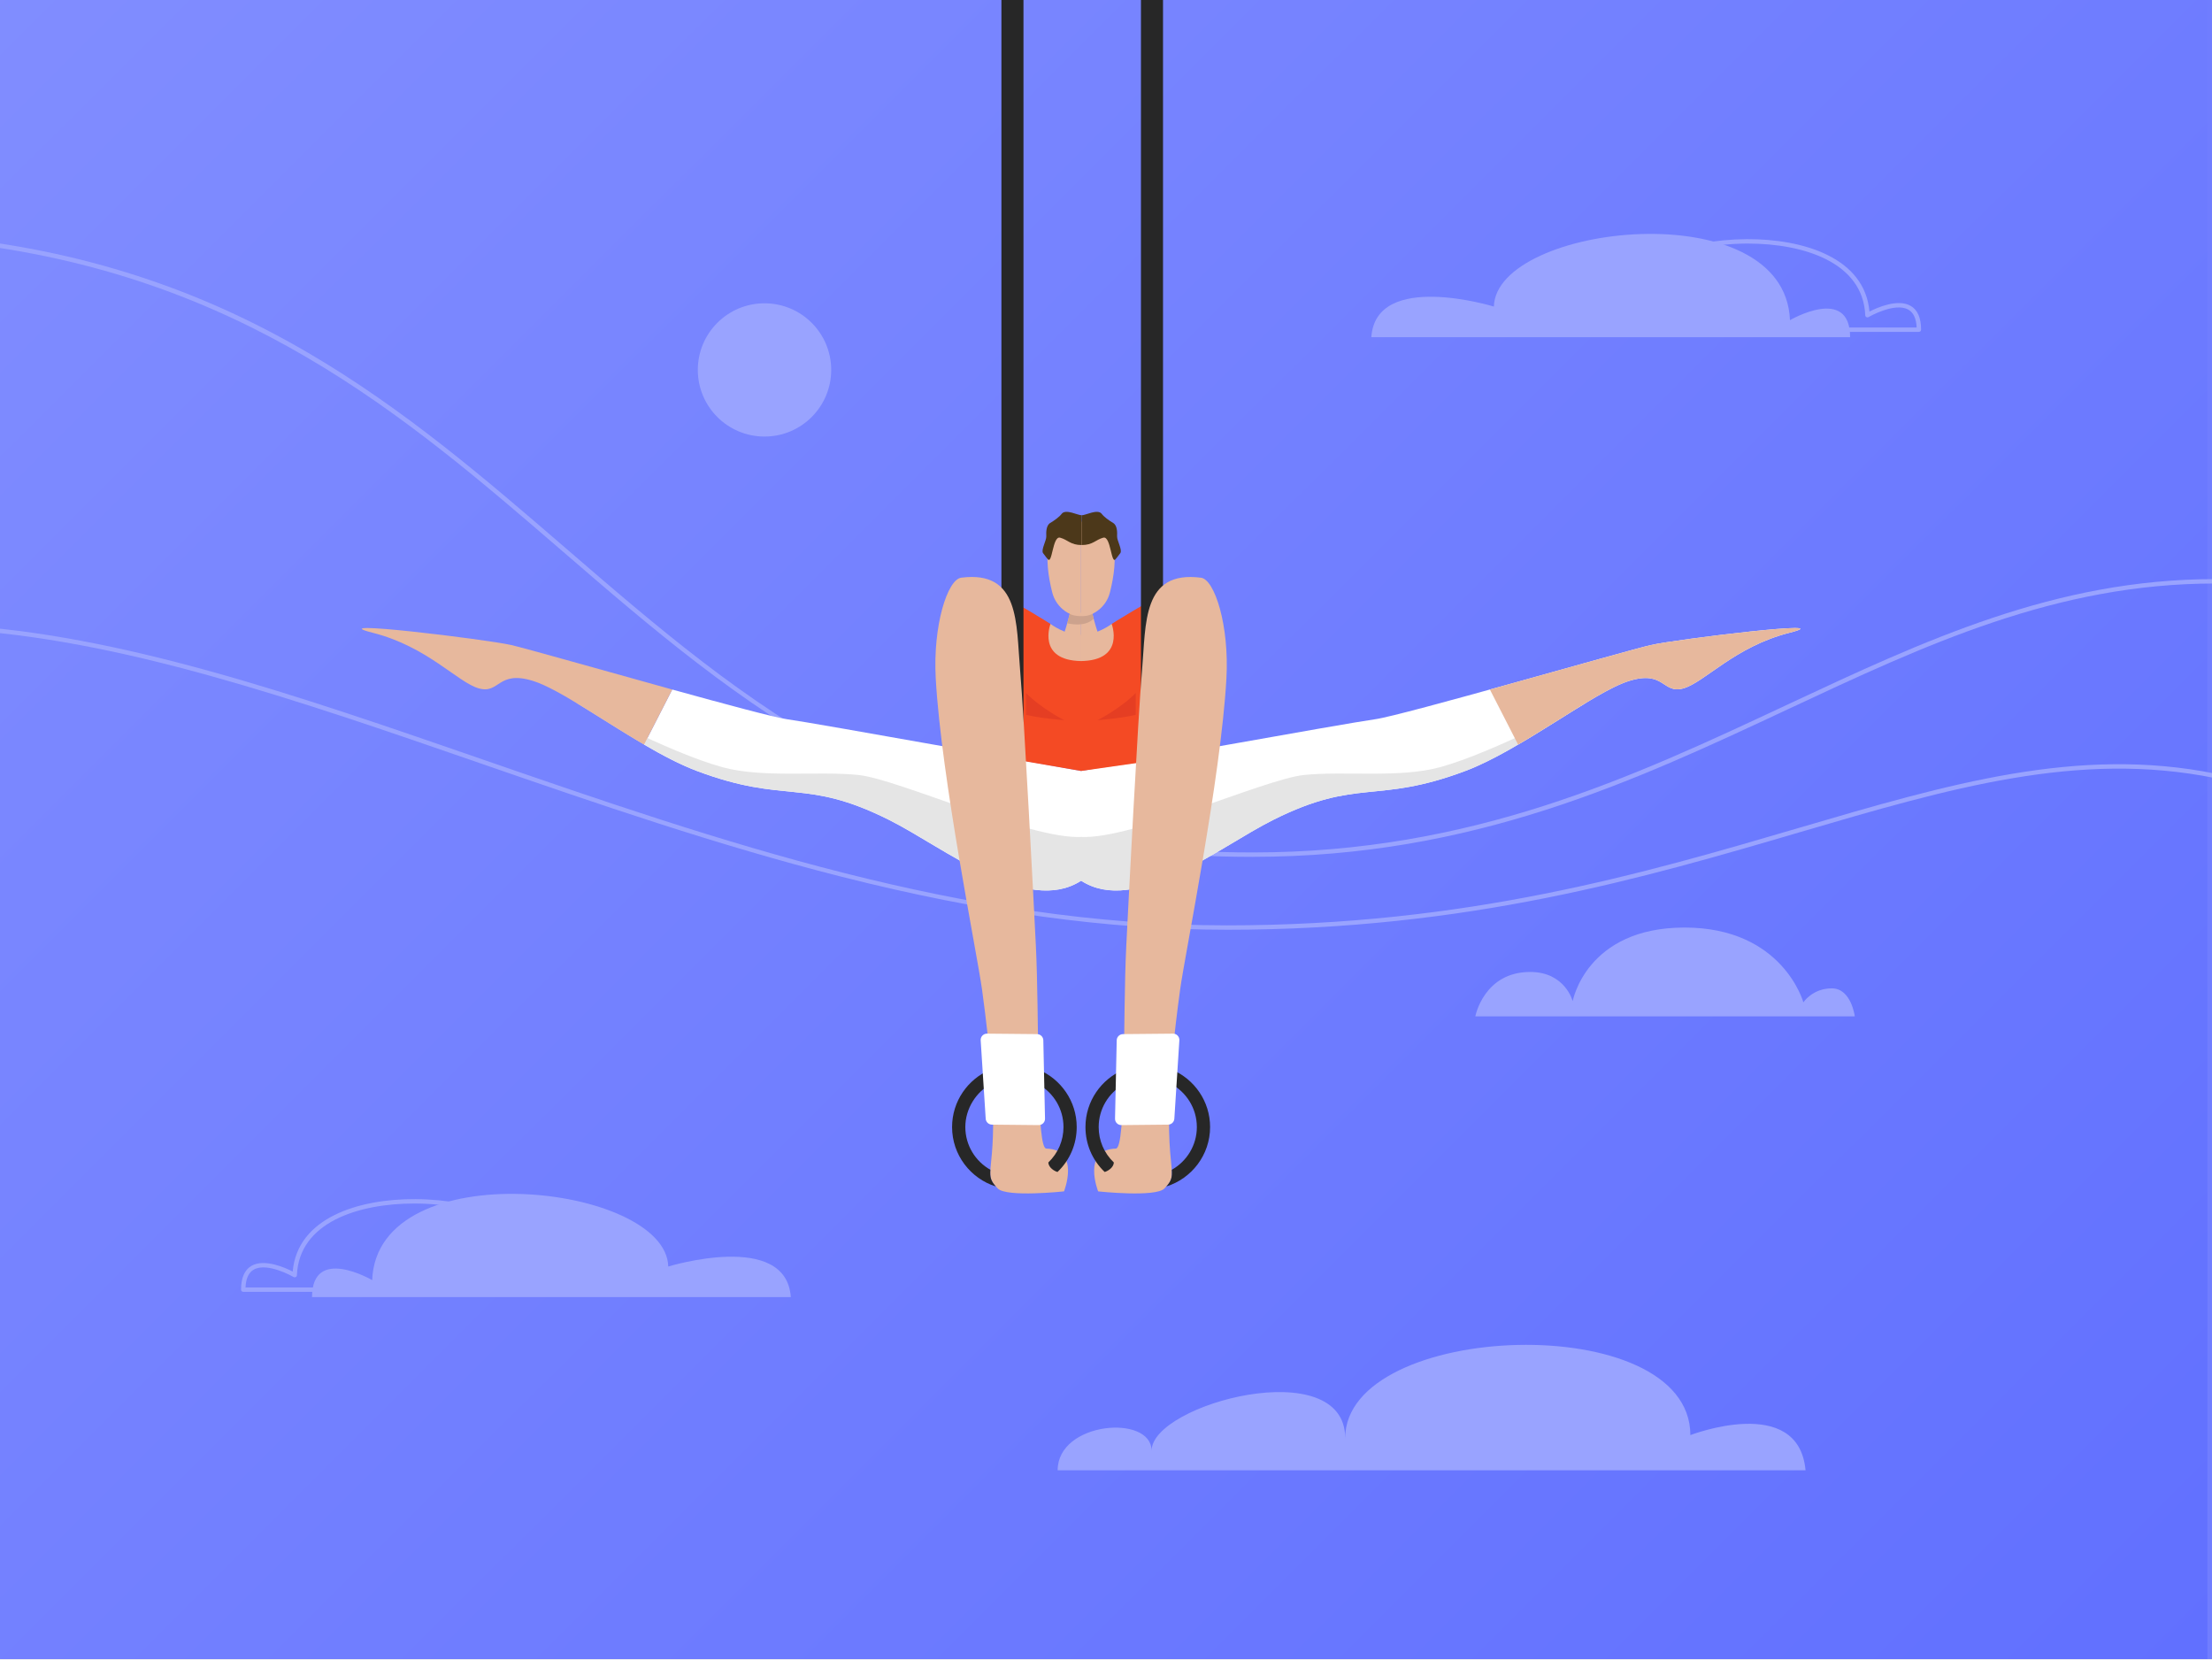
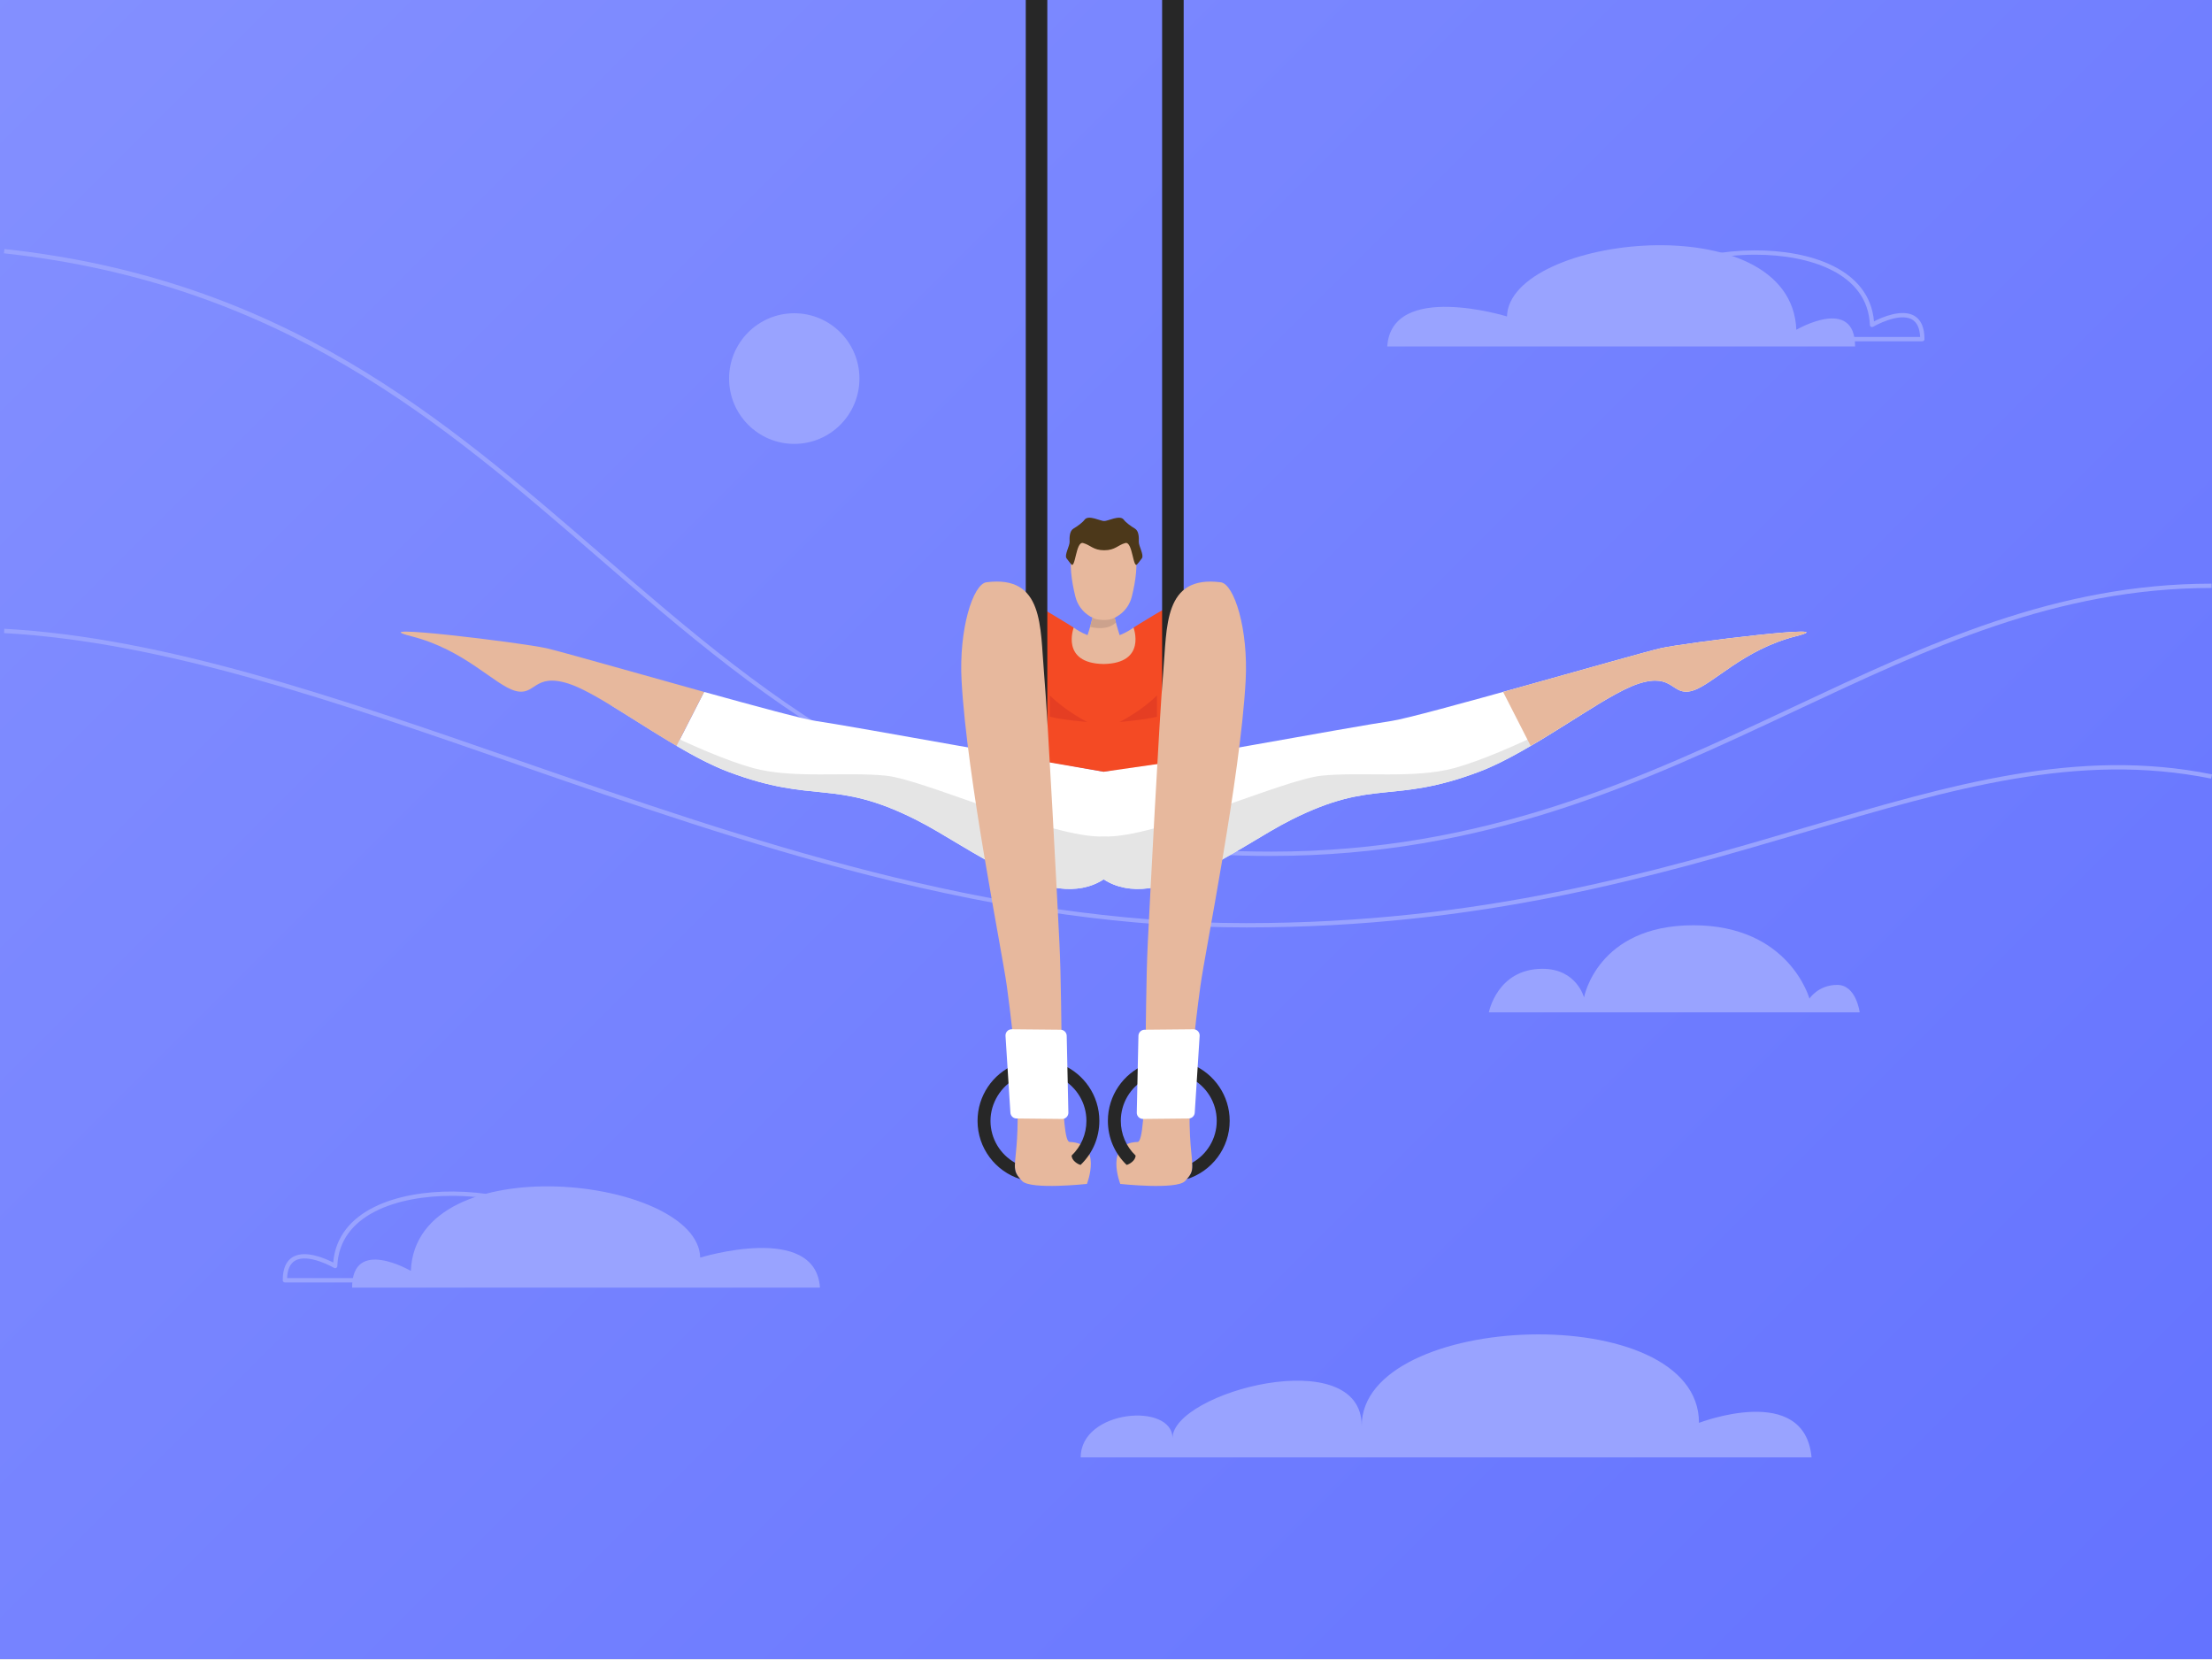
<svg xmlns="http://www.w3.org/2000/svg" width="100%" height="100%" viewBox="0 0 300 225" fill="none" preserveAspectRatio="xMidYMid meet">
-   <g clip-path="url(#clip0_1080_10890)">
-     <rect width="300" height="225" fill="#707DFF" />
-     <path d="M299.376 -74H0V225.023H299.376V-74Z" fill="url(#paint0_linear_1080_10890)" />
-     <path d="M42.32 175.908H107.252C106.637 166.84 90.633 171.759 90.633 171.759C90.325 160.539 51.167 156.141 50.474 173.603C50.474 173.603 42.32 168.842 42.32 175.908Z" fill="#99A3FF" />
-     <path d="M88.54 175.195H32.992C32.828 175.195 32.693 175.061 32.693 174.897C32.693 173.292 33.172 172.204 34.114 171.663C35.857 170.665 38.643 171.899 39.699 172.44C40.328 165.14 48.658 162.567 56.36 162.619C64.819 162.67 74.019 165.861 74.595 170.958C76.284 170.486 83.298 168.735 86.83 171.161C88.052 171.999 88.727 173.251 88.838 174.879C88.844 174.961 88.814 175.043 88.758 175.103C88.701 175.164 88.622 175.197 88.54 175.197V175.195ZM33.298 174.598H88.211C88.052 173.317 87.475 172.327 86.492 171.651C82.781 169.102 74.495 171.606 74.413 171.632C74.323 171.659 74.226 171.644 74.151 171.588C74.076 171.533 74.028 171.447 74.027 171.354C73.895 166.549 64.785 163.266 56.359 163.215C56.291 163.215 56.222 163.215 56.155 163.215C48.622 163.215 40.553 165.763 40.269 172.936C40.264 173.041 40.206 173.136 40.113 173.186C40.02 173.237 39.91 173.235 39.818 173.181C39.782 173.16 36.251 171.125 34.412 172.18C33.724 172.575 33.35 173.387 33.298 174.596V174.598Z" fill="#99A3FF" />
-     <path d="M250.918 45.724H185.986C186.601 36.656 202.604 41.574 202.604 41.574C202.913 30.355 242.071 25.956 242.763 43.418C242.763 43.418 250.918 38.658 250.918 45.724Z" fill="#99A3FF" />
-     <path d="M260.247 45.011H204.7C204.618 45.011 204.538 44.977 204.481 44.917C204.425 44.857 204.396 44.775 204.402 44.693C204.513 43.064 205.187 41.813 206.41 40.975C209.941 38.55 216.956 40.3 218.645 40.772C219.221 35.675 228.42 32.486 236.88 32.433C244.584 32.387 252.911 34.954 253.541 42.254C254.597 41.713 257.384 40.479 259.125 41.477C260.069 42.018 260.546 43.106 260.546 44.711C260.546 44.875 260.412 45.009 260.247 45.009V45.011ZM205.029 44.413H259.942C259.89 43.205 259.516 42.392 258.828 41.997C256.989 40.942 253.457 42.977 253.421 42.998C253.33 43.051 253.219 43.052 253.127 43.003C253.034 42.952 252.976 42.858 252.971 42.753C252.687 35.581 244.618 33.032 237.085 33.032C237.016 33.032 236.949 33.032 236.881 33.032C228.455 33.083 219.345 36.366 219.213 41.171C219.21 41.264 219.164 41.352 219.089 41.406C219.013 41.461 218.915 41.476 218.827 41.449C218.743 41.423 210.455 38.921 206.746 41.468C205.763 42.144 205.186 43.134 205.027 44.415L205.029 44.413Z" fill="#99A3FF" />
-     <path d="M169.894 116.204C158.941 116.204 148.983 115.046 139.451 112.664C130.949 110.539 122.977 107.481 115.082 103.314C100.414 95.571 88.196 85.03 76.379 74.835C54.838 56.251 32.564 37.034 -6 32.84L-5.936 32.245C3.373 33.258 11.943 35.127 20.267 37.959C27.674 40.479 34.708 43.711 41.77 47.835C54.87 55.486 66.004 65.092 76.771 74.381C101.343 95.58 124.552 115.603 169.896 115.603C199.602 115.603 221.315 105.437 242.314 95.604C261.062 86.826 278.771 78.535 300.396 78.535V79.132C278.904 79.132 261.255 87.397 242.568 96.145C221.511 106.005 199.735 116.199 169.897 116.199L169.894 116.204Z" fill="#99A3FF" />
-     <path d="M166.384 126.087C150.298 126.087 133.197 123.733 114.099 118.889C97.237 114.611 80.962 108.984 65.222 103.542C40.01 94.826 16.196 86.591 -5.983 85.372L-5.95 84.776C16.313 86.001 40.165 94.247 65.418 102.979C97.43 114.048 130.531 125.493 166.385 125.493C198.956 125.493 222.891 118.464 244.009 112.264C264.298 106.306 281.823 101.161 300.453 104.917L300.334 105.503C281.848 101.775 264.391 106.901 244.177 112.836C223.02 119.048 199.041 126.089 166.384 126.089V126.087Z" fill="#99A3FF" />
-     <path d="M87.349 100.977C89.815 102.419 92.269 103.713 94.51 104.554C106.671 109.118 109.065 105.435 120.547 111.179C128.152 114.983 139.254 124.191 146.621 119.435C153.988 124.191 165.088 114.983 172.694 111.179C184.177 105.435 186.57 109.12 198.732 104.554C206.228 101.74 216.091 93.863 220.933 92.348C225.775 90.833 225.455 94.172 228.321 93.349C231.187 92.526 235.285 87.686 242.697 85.811C250.108 83.936 227.356 86.688 223.898 87.477C220.439 88.266 190.17 97.043 186.514 97.537C182.858 98.03 146.622 104.554 146.622 104.554C146.622 104.554 110.387 98.032 106.731 97.537C105.135 97.322 98.469 95.529 91.175 93.511" fill="white" />
-     <path d="M195.285 104.047C189.793 105.544 182.296 104.534 176.86 105.098C171.423 105.661 153.574 113.858 146.635 113.499V119.434C154.002 124.19 165.102 114.981 172.708 111.177C184.191 105.434 186.584 109.118 198.746 104.552C203.923 102.608 210.229 98.25 215.231 95.241C215.231 95.241 202.71 102.023 195.286 104.046L195.285 104.047Z" fill="#E5E5E5" />
-     <path d="M97.994 104.047C103.486 105.544 110.983 104.534 116.419 105.098C121.855 105.661 139.705 113.858 146.644 113.499V119.434C139.277 124.19 128.177 114.981 120.57 111.177C109.088 105.434 106.694 109.118 94.533 104.552C89.355 102.608 83.05 98.25 78.048 95.241C78.048 95.241 90.569 102.023 97.993 104.046L97.994 104.047Z" fill="#E5E5E5" />
-     <path d="M142.47 84.616C142.47 84.616 144.518 86.158 146.621 86.107V92.427L141.492 90.666L141.35 84.616H142.47Z" fill="#E7B89D" />
-     <path d="M150.771 84.616C150.771 84.616 148.723 86.158 146.62 86.107V92.427L151.75 90.666L151.892 84.616H150.771Z" fill="#E7B89D" />
-     <path d="M142.47 88.713C143.716 89.072 145.082 83.237 145.082 83.237C145.082 83.237 143.245 82.508 142.697 80.299C141.62 75.962 141.35 70.74 146.621 70.74V93.745L142.518 94.304L141.35 89.698L142.47 88.712V88.713Z" fill="#E7B89D" />
-     <path d="M150.771 88.713C149.525 89.072 148.159 83.237 148.159 83.237C148.159 83.237 149.996 82.508 150.544 80.299C151.621 75.962 151.892 70.74 146.62 70.74V93.745L150.723 94.304L151.892 89.698L150.771 88.712V88.713Z" fill="#E7B89D" />
-     <path d="M87.349 100.977C81.564 97.599 75.703 93.409 72.309 92.348C67.467 90.833 67.787 94.172 64.921 93.349C62.055 92.526 57.957 87.686 50.545 85.811C43.134 83.936 65.886 86.688 69.344 87.477C71.293 87.922 81.757 90.903 91.174 93.509L87.349 100.975V100.977Z" fill="#E7B89D" />
-     <path d="M205.89 100.977C211.675 97.599 217.536 93.409 220.93 92.348C225.773 90.833 225.452 94.172 228.319 93.349C231.185 92.526 235.282 87.686 242.694 85.811C250.105 83.936 227.354 86.688 223.895 87.477C221.946 87.922 211.482 90.903 202.065 93.509L205.89 100.975V100.977Z" fill="#E7B89D" />
-     <path d="M150.771 84.616C150.771 84.616 152.648 89.551 146.62 89.65C140.591 89.551 142.47 84.616 142.47 84.616C142.47 84.616 137.988 81.732 133.417 79.491L138.336 103.127L146.62 104.554L156.607 103.127L159.823 79.491C155.253 81.734 150.769 84.616 150.769 84.616H150.771Z" fill="#F44A24" />
-     <path d="M138.808 -42.91H135.816V145.962H138.808V-42.91Z" fill="#272727" />
-     <path d="M157.733 -43H154.741V145.873H157.733V-43Z" fill="#272727" />
-     <path d="M162.88 78.345C164.732 78.583 166.735 84.807 166.331 92.022C165.579 105.495 160.72 129.346 160.051 134.214C156.527 159.876 160.686 158.338 157.921 161.177C156.723 162.408 148.935 161.569 148.935 161.569C148.935 161.569 146.685 155.896 151.339 155.766C152.753 155.727 152.25 138.372 152.753 128.212C153.006 123.102 154.344 97.121 154.892 90.838C155.441 84.555 154.884 77.319 162.879 78.347L162.88 78.345Z" fill="#E7B89D" />
-     <path d="M141.9 155.764C141.25 155.746 141.004 152.048 140.882 147.071L140.838 145.052C140.738 139.581 140.728 133.072 140.487 128.209C140.234 123.099 138.895 97.118 138.348 90.835C137.8 84.552 138.355 77.316 130.361 78.344C128.509 78.581 126.506 84.806 126.91 92.021C127.662 105.494 132.521 129.345 133.19 134.213C133.785 138.544 134.161 142.1 134.388 145.033L134.521 146.938C135.288 159.425 133.128 158.926 135.32 161.176C136.518 162.407 144.306 161.567 144.306 161.567C144.306 161.567 146.556 155.894 141.902 155.764H141.9Z" fill="#E7B89D" />
-     <path d="M134.321 158.639C132.294 157.497 130.921 155.328 130.921 152.843C130.921 150.358 132.384 148.045 134.52 146.938L134.387 145.026L134.289 145.066C131.257 146.349 129.124 149.353 129.124 152.843C129.124 156.623 131.625 159.831 135.061 160.904C134.372 160.134 134.253 159.659 134.319 158.64L134.321 158.639Z" fill="#272727" />
-     <path d="M140.838 145.054L140.882 147.073C142.883 148.22 144.234 150.378 144.234 152.843C144.234 154.672 143.506 156.377 142.183 157.642C142.188 158.338 143.028 158.843 143.425 158.936C145.103 157.328 146.028 155.165 146.028 152.841C146.028 149.341 143.883 146.33 140.837 145.054H140.838Z" fill="#272727" />
-     <path d="M158.921 158.639C160.948 157.497 162.321 155.328 162.321 152.843C162.321 150.278 160.858 148.045 158.722 146.938L158.855 145.026L158.953 145.066C161.985 146.349 164.118 149.353 164.118 152.843C164.118 156.623 161.617 159.831 158.181 160.904C158.87 160.134 158.988 159.659 158.923 158.64L158.921 158.639Z" fill="#272727" />
-     <path d="M152.403 145.054L152.36 147.073C150.358 148.22 149.007 150.378 149.007 152.843C149.007 154.672 149.736 156.377 151.058 157.642C151.054 158.338 150.213 158.843 149.817 158.936C148.138 157.328 147.214 155.165 147.214 152.841C147.214 149.341 149.359 146.33 152.405 145.054H152.403Z" fill="#272727" />
-     <path d="M103.685 59.202C108.681 59.202 112.731 55.157 112.731 50.167C112.731 45.177 108.681 41.132 103.685 41.132C98.69 41.132 94.64 45.177 94.64 50.167C94.64 55.157 98.69 59.202 103.685 59.202Z" fill="#99A3FF" />
-     <path d="M143.44 199.393H244.876C243.914 188.962 229.253 194.621 229.253 194.621C229.253 177.374 182.44 179.123 182.44 195.033C182.44 183.425 156.183 190.379 156.183 196.742C156.183 191.761 143.443 192.768 143.443 199.394L143.44 199.393Z" fill="#99A3FF" />
-     <path d="M200.088 137.834H251.556C251.556 137.834 251.082 134.036 248.442 134.036C245.801 134.036 244.582 135.935 244.582 135.935C244.582 135.935 241.806 125.789 228.465 125.789C215.125 125.789 213.295 135.772 213.295 135.772C213.295 135.772 212.28 131.811 207.533 131.811C201.235 131.811 200.089 137.834 200.089 137.834" fill="#99A3FF" />
-     <path d="M133.867 140.177L140.651 140.241C141.113 140.246 141.49 140.616 141.499 141.078L141.729 151.706C141.74 152.189 141.348 152.585 140.865 152.58L134.531 152.516C134.082 152.511 133.713 152.162 133.684 151.715L133.004 141.086C132.972 140.59 133.369 140.171 133.867 140.176V140.177Z" fill="white" />
-     <path d="M159.086 140.177L152.302 140.241C151.84 140.246 151.463 140.616 151.454 141.078L151.224 151.706C151.213 152.189 151.605 152.585 152.088 152.58L158.422 152.516C158.871 152.511 159.24 152.162 159.269 151.715L159.949 141.086C159.981 140.59 159.584 140.171 159.086 140.176V140.177Z" fill="white" />
-     <path d="M139.158 93.983C141.273 96.134 144.35 97.672 144.35 97.672C144.35 97.672 141.043 97.403 139.158 96.941V93.983Z" fill="#E53E23" />
-     <path d="M154.029 93.983C151.914 96.134 148.837 97.672 148.837 97.672C148.837 97.672 152.144 97.403 154.029 96.941V93.983Z" fill="#E53E23" />
-     <path d="M145.082 83.238C146.226 83.658 147.13 83.731 148.159 83.238C149.188 82.745 145.082 83.238 145.082 83.238Z" fill="#E7B89D" />
-     <path d="M145.082 83.238C145.495 83.561 147.311 83.764 148.159 83.238L148.325 83.893C148.325 83.893 147.433 85.115 144.742 84.525L145.082 83.237V83.238Z" fill="#CCA28D" />
-     <path d="M146.704 73.915C145.17 73.915 144.826 73.198 143.775 72.915C142.723 72.633 142.723 76.757 142.065 75.784C142.065 75.784 141.775 75.451 141.466 75.016C141.158 74.581 141.929 73.299 141.902 72.736C141.875 72.173 141.876 71.251 142.44 70.918C143.004 70.585 143.686 70.09 143.984 69.688C144.523 68.962 146.237 69.912 146.702 69.873V73.914" fill="#4C381A" />
-     <path d="M146.703 73.915C148.236 73.915 148.58 73.198 149.632 72.915C150.684 72.633 150.684 76.757 151.342 75.784C151.342 75.784 151.632 75.451 151.94 75.016C152.248 74.581 151.478 73.299 151.505 72.736C151.532 72.173 151.53 71.251 150.966 70.918C150.402 70.585 149.72 70.09 149.423 69.688C148.884 68.962 147.17 69.912 146.705 69.873V73.914" fill="#4C381A" />
+   <g clip-path="url(#clip0_1365_11637)">
+     <rect width="300" height="225" fill="white" />
+     <path d="M300 -26H0V274H300V-26Z" fill="url(#paint0_linear_1365_11637)" />
+     <path d="M47.754 174.616H111.205C110.604 165.726 94.966 170.548 94.966 170.548C94.664 159.548 56.399 155.236 55.722 172.355C55.722 172.355 47.754 167.688 47.754 174.616Z" fill="#99A3FF" />
+     <path d="M92.919 173.917H38.638C38.477 173.917 38.346 173.785 38.346 173.624C38.346 172.051 38.813 170.984 39.734 170.454C41.437 169.476 44.159 170.686 45.191 171.216C45.807 164.059 53.946 161.536 61.473 161.587C69.739 161.637 78.729 164.766 79.292 169.763C80.942 169.3 87.797 167.583 91.248 169.962C92.442 170.784 93.102 172.011 93.21 173.606C93.216 173.687 93.186 173.768 93.132 173.826C93.077 173.886 92.999 173.918 92.919 173.918V173.917ZM38.936 173.331H92.597C92.442 172.076 91.878 171.105 90.918 170.442C87.291 167.943 79.194 170.398 79.114 170.423C79.026 170.45 78.931 170.435 78.858 170.381C78.785 170.327 78.738 170.242 78.737 170.151C78.608 165.44 69.706 162.222 61.471 162.172C61.406 162.172 61.338 162.172 61.273 162.172C53.911 162.172 46.026 164.669 45.748 171.702C45.744 171.805 45.687 171.898 45.596 171.947C45.506 171.997 45.397 171.995 45.308 171.942C45.273 171.922 41.822 169.927 40.025 170.961C39.353 171.348 38.987 172.145 38.936 173.33V173.331Z" fill="#99A3FF" />
+     <path d="M251.594 46.984H188.144C188.744 38.094 204.383 42.916 204.383 42.916C204.684 31.916 242.949 27.604 243.626 44.724C243.626 44.724 251.594 40.057 251.594 46.984Z" fill="#99A3FF" />
+     <path d="M260.711 46.285H206.43C206.35 46.285 206.272 46.252 206.217 46.193C206.161 46.134 206.134 46.054 206.139 45.973C206.248 44.377 206.907 43.15 208.101 42.329C211.552 39.951 218.407 41.666 220.057 42.129C220.62 37.133 229.61 34.005 237.876 33.954C245.405 33.909 253.543 36.425 254.158 43.583C255.19 43.052 257.913 41.842 259.615 42.821C260.537 43.351 261.004 44.417 261.004 45.991C261.004 46.152 260.872 46.284 260.711 46.284V46.285ZM206.752 45.699H260.413C260.362 44.514 259.996 43.717 259.324 43.331C257.527 42.296 254.076 44.291 254.041 44.312C253.952 44.363 253.844 44.365 253.753 44.316C253.662 44.267 253.605 44.174 253.601 44.072C253.323 37.041 245.438 34.541 238.077 34.541C238.01 34.541 237.944 34.541 237.878 34.541C229.644 34.591 220.741 37.81 220.613 42.52C220.61 42.611 220.564 42.698 220.491 42.751C220.417 42.805 220.322 42.819 220.236 42.793C220.154 42.768 212.054 40.314 208.43 42.812C207.47 43.474 206.905 44.445 206.75 45.701L206.752 45.699Z" fill="#99A3FF" />
+     <path d="M172.419 116.082C161.716 116.082 151.985 114.947 142.67 112.612C134.361 110.529 126.571 107.53 118.856 103.445C104.523 95.854 92.583 85.519 81.036 75.525C59.986 57.305 38.22 38.464 0.535 34.352L0.598 33.77C9.695 34.763 18.069 36.595 26.203 39.371C33.442 41.842 40.315 45.011 47.216 49.054C60.017 56.555 70.897 65.973 81.419 75.08C105.431 95.863 128.11 115.493 172.42 115.493C201.449 115.493 222.667 105.526 243.187 95.886C261.508 87.28 278.813 79.152 299.945 79.152V79.738C278.943 79.738 261.697 87.84 243.436 96.416C222.858 106.083 201.579 116.078 172.422 116.078L172.419 116.082Z" fill="#99A3FF" />
+     <path d="M168.988 125.772C153.269 125.772 136.558 123.463 117.895 118.714C101.418 114.521 85.513 109.004 70.132 103.669C45.495 95.123 22.225 87.05 0.551 85.855L0.583 85.27C22.339 86.472 45.647 94.556 70.324 103.117C101.606 113.968 133.953 125.189 168.989 125.189C200.817 125.189 224.207 118.298 244.843 112.219C264.67 106.379 281.794 101.334 300 105.017L299.884 105.591C281.819 101.936 264.76 106.962 245.007 112.78C224.333 118.871 200.9 125.773 168.988 125.773V125.772Z" fill="#99A3FF" />
+     <path d="M91.756 101.154C94.166 102.567 96.564 103.836 98.754 104.661C110.638 109.136 112.977 105.525 124.197 111.156C131.629 114.885 142.477 123.913 149.677 119.251C156.876 123.913 167.722 114.885 175.156 111.156C186.376 105.525 188.715 109.137 200.6 104.661C207.925 101.902 217.562 94.18 222.294 92.694C227.026 91.209 226.713 94.483 229.514 93.676C232.315 92.869 236.319 88.124 243.562 86.286C250.804 84.447 228.571 87.145 225.192 87.919C221.812 88.692 192.232 97.297 188.66 97.782C185.087 98.265 149.678 104.661 149.678 104.661C149.678 104.661 114.269 98.267 110.696 97.782C109.137 97.571 102.623 95.813 95.495 93.834" fill="white" />
+     <path d="M197.23 104.164C191.864 105.632 184.537 104.642 179.225 105.194C173.916 105.746 156.488 113.773 149.7 113.431H149.689C142.899 113.773 125.473 105.746 120.164 105.194C114.852 104.642 107.525 105.632 102.159 104.164C94.904 102.181 82.669 95.532 82.669 95.532C87.556 98.482 93.719 102.755 98.778 104.661C110.662 109.136 113.001 105.525 124.222 111.156C131.652 114.884 142.496 123.909 149.695 119.253C156.895 123.909 167.738 114.885 175.168 111.156C186.389 105.525 188.728 109.137 200.612 104.661C205.672 102.755 211.833 98.482 216.721 95.532C216.721 95.532 204.486 102.181 197.231 104.164H197.23Z" fill="#E5E5E5" />
+     <path d="M145.62 85.114C145.62 85.114 147.621 86.626 149.677 86.576V92.772L144.664 91.045L144.525 85.114H145.62Z" fill="#E7B89D" />
+     <path d="M153.731 85.114C153.731 85.114 151.73 86.626 149.675 86.576V92.772L154.687 91.045L154.826 85.114H153.731Z" fill="#E7B89D" />
+     <path d="M153.731 89.13C152.514 89.482 151.179 83.762 151.179 83.762C151.179 83.762 152.974 83.047 153.509 80.882C154.562 76.629 154.826 71.51 149.675 71.51C144.523 71.51 144.788 76.629 145.841 80.882C146.377 83.047 148.171 83.762 148.171 83.762C148.171 83.762 146.836 89.482 145.618 89.13L144.523 90.097L145.665 94.613L149.675 94.065L153.685 94.613L154.826 90.097L153.731 89.13V89.13Z" fill="#E7B89D" />
+     <path d="M91.755 101.154C86.103 97.842 80.375 93.734 77.058 92.694C72.327 91.209 72.639 94.483 69.839 93.676C67.038 92.869 63.034 88.124 55.791 86.286C48.549 84.447 70.781 87.145 74.161 87.919C76.066 88.356 86.291 91.278 95.493 93.833L91.755 101.152V101.154Z" fill="#E7B89D" />
+     <path d="M207.594 101.154C213.247 97.842 218.974 93.734 222.291 92.694C227.023 91.209 226.71 94.483 229.511 93.676C232.312 92.869 236.316 88.124 243.559 86.286C250.801 84.447 228.568 87.145 225.188 87.919C223.284 88.356 213.058 91.278 203.856 93.833L207.594 101.152V101.154Z" fill="#E7B89D" />
+     <path d="M153.732 85.114C153.732 85.114 155.566 89.952 149.675 90.049C143.784 89.952 145.62 85.114 145.62 85.114C145.62 85.114 141.241 82.287 136.773 80.089L141.58 103.262L149.675 104.661L159.434 103.262L162.577 80.089C158.111 82.288 153.73 85.114 153.73 85.114H153.732Z" fill="#F44A24" />
+     <path d="M142.042 -39.912H139.118V145.257H142.042V-39.912Z" fill="#272727" />
+     <path d="M160.535 -40H157.611V145.169H160.535V-40Z" fill="#272727" />
+     <path d="M165.564 78.966C167.374 79.199 169.331 85.301 168.937 92.375C168.201 105.583 163.454 128.967 162.8 133.739C159.356 158.898 163.42 157.391 160.719 160.174C159.548 161.381 151.938 160.558 151.938 160.558C151.938 160.558 149.739 154.996 154.287 154.868C155.668 154.83 155.177 137.816 155.668 127.855C155.915 122.845 157.223 97.373 157.758 91.213C158.295 85.054 157.751 77.96 165.563 78.967L165.564 78.966Z" fill="#E7B89D" />
+     <path d="M145.063 154.867C144.427 154.849 144.188 151.224 144.068 146.344L144.025 144.365C143.927 139.001 143.917 132.62 143.682 127.852C143.435 122.842 142.126 97.37 141.591 91.21C141.056 85.051 141.599 77.957 133.787 78.964C131.977 79.197 130.02 85.3 130.415 92.374C131.15 105.582 135.898 128.965 136.551 133.738C137.133 137.984 137.5 141.471 137.722 144.346L137.852 146.214C138.602 158.456 136.491 157.966 138.633 160.172C139.804 161.379 147.414 160.556 147.414 160.556C147.414 160.556 149.612 154.994 145.065 154.867H145.063Z" fill="#E7B89D" />
+     <path d="M137.656 157.685C135.676 156.566 134.334 154.439 134.334 152.003C134.334 149.567 135.763 147.299 137.851 146.214L137.721 144.339L137.626 144.378C134.663 145.637 132.578 148.581 132.578 152.003C132.578 155.709 135.022 158.854 138.38 159.906C137.706 159.151 137.591 158.686 137.655 157.687L137.656 157.685Z" fill="#272727" />
+     <path d="M144.026 144.367L144.068 146.346C146.024 147.471 147.344 149.586 147.344 152.003C147.344 153.796 146.632 155.467 145.34 156.708C145.344 157.391 146.166 157.886 146.553 157.977C148.193 156.4 149.097 154.279 149.097 152.001C149.097 148.569 147.001 145.618 144.024 144.367H144.026Z" fill="#272727" />
+     <path d="M161.695 157.685C163.676 156.566 165.018 154.439 165.018 152.003C165.018 149.488 163.588 147.299 161.501 146.214L161.631 144.339L161.726 144.378C164.689 145.637 166.774 148.581 166.774 152.003C166.774 155.709 164.329 158.854 160.972 159.906C161.646 159.151 161.761 158.686 161.697 157.687L161.695 157.685Z" fill="#272727" />
+     <path d="M155.326 144.367L155.283 146.346C153.328 147.471 152.008 149.586 152.008 152.003C152.008 153.796 152.719 155.467 154.012 156.708C154.007 157.391 153.186 157.886 152.798 157.977C151.158 156.4 150.255 154.279 150.255 152.001C150.255 148.569 152.351 145.618 155.327 144.367H155.326Z" fill="#272727" />
+     <path d="M107.72 60.198C112.602 60.198 116.56 56.232 116.56 51.34C116.56 46.448 112.602 42.482 107.72 42.482C102.838 42.482 98.881 46.448 98.881 51.34C98.881 56.232 102.838 60.198 107.72 60.198Z" fill="#99A3FF" />
+     <path d="M146.568 197.64H245.691C244.751 187.414 230.424 192.961 230.424 192.961C230.424 176.053 184.679 177.768 184.679 193.366C184.679 181.985 159.02 188.803 159.02 195.041C159.02 190.158 146.571 191.145 146.571 197.642L146.568 197.64Z" fill="#99A3FF" />
+     <path d="M201.924 137.289H252.218C252.218 137.289 251.755 133.565 249.175 133.565C246.595 133.565 245.403 135.427 245.403 135.427C245.403 135.427 242.69 125.479 229.654 125.479C216.618 125.479 214.83 135.267 214.83 135.267C214.83 135.267 213.837 131.384 209.199 131.384C203.045 131.384 201.925 137.289 201.925 137.289" fill="#99A3FF" />
+     <path d="M137.213 139.585L143.843 139.648C144.294 139.653 144.663 140.016 144.671 140.469L144.897 150.888C144.907 151.361 144.524 151.75 144.052 151.745L137.862 151.682C137.424 151.678 137.063 151.335 137.035 150.897L136.37 140.476C136.339 139.99 136.727 139.58 137.213 139.584V139.585Z" fill="white" />
+     <path d="M161.857 139.585L155.228 139.648C154.776 139.653 154.408 140.016 154.399 140.469L154.174 150.888C154.164 151.361 154.547 151.75 155.019 151.745L161.208 151.682C161.647 151.678 162.008 151.335 162.036 150.897L162.701 140.476C162.731 139.99 162.344 139.58 161.857 139.584V139.585Z" fill="white" />
+     <path d="M142.384 94.297C144.451 96.406 147.458 97.914 147.458 97.914C147.458 97.914 144.226 97.65 142.384 97.197V94.297V94.297Z" fill="#E53E23" />
+     <path d="M156.915 94.297C154.848 96.406 151.841 97.914 151.841 97.914C151.841 97.914 155.073 97.65 156.915 97.197V94.297V94.297Z" fill="#E53E23" />
+     <path d="M148.172 83.763C149.29 84.175 150.173 84.247 151.179 83.763C152.184 83.28 148.172 83.763 148.172 83.763Z" fill="#E7B89D" />
+     <path d="M148.173 83.763C148.576 84.08 150.351 84.279 151.18 83.763L151.342 84.405C151.342 84.405 150.471 85.603 147.841 85.024L148.173 83.762V83.763Z" fill="#CCA28D" />
+     <path d="M154.447 73.467C154.472 72.915 154.472 72.011 153.921 71.684C153.37 71.358 152.703 70.873 152.411 70.479C151.885 69.767 150.21 70.698 149.755 70.66C149.3 70.698 147.625 69.765 147.099 70.479C146.808 70.873 146.141 71.358 145.59 71.684C145.039 72.011 145.039 72.915 145.064 73.467C145.089 74.019 144.338 75.275 144.639 75.702C144.94 76.129 145.223 76.455 145.223 76.455C145.867 77.41 145.867 73.367 146.894 73.643C147.922 73.919 148.258 74.623 149.756 74.623C151.255 74.623 151.591 73.919 152.619 73.643C153.646 73.366 153.646 77.409 154.289 76.455C154.289 76.455 154.573 76.129 154.874 75.702C155.175 75.276 154.422 74.019 154.449 73.467H154.447Z" fill="#4C381A" />
  </g>
  <defs>
-     <linearGradient id="paint0_linear_1080_10890" x1="0" y1="-74" x2="299.023" y2="225.376" gradientUnits="userSpaceOnUse">
+     <linearGradient id="paint0_linear_1365_11637" x1="0" y1="-26" x2="300" y2="274" gradientUnits="userSpaceOnUse">
      <stop stop-color="#8591FF" />
      <stop offset="1" stop-color="#6170FF" />
    </linearGradient>
-     <clipPath id="clip0_1080_10890">
+     <clipPath id="clip0_1365_11637">
      <rect width="300" height="225" fill="white" />
    </clipPath>
  </defs>
</svg>
